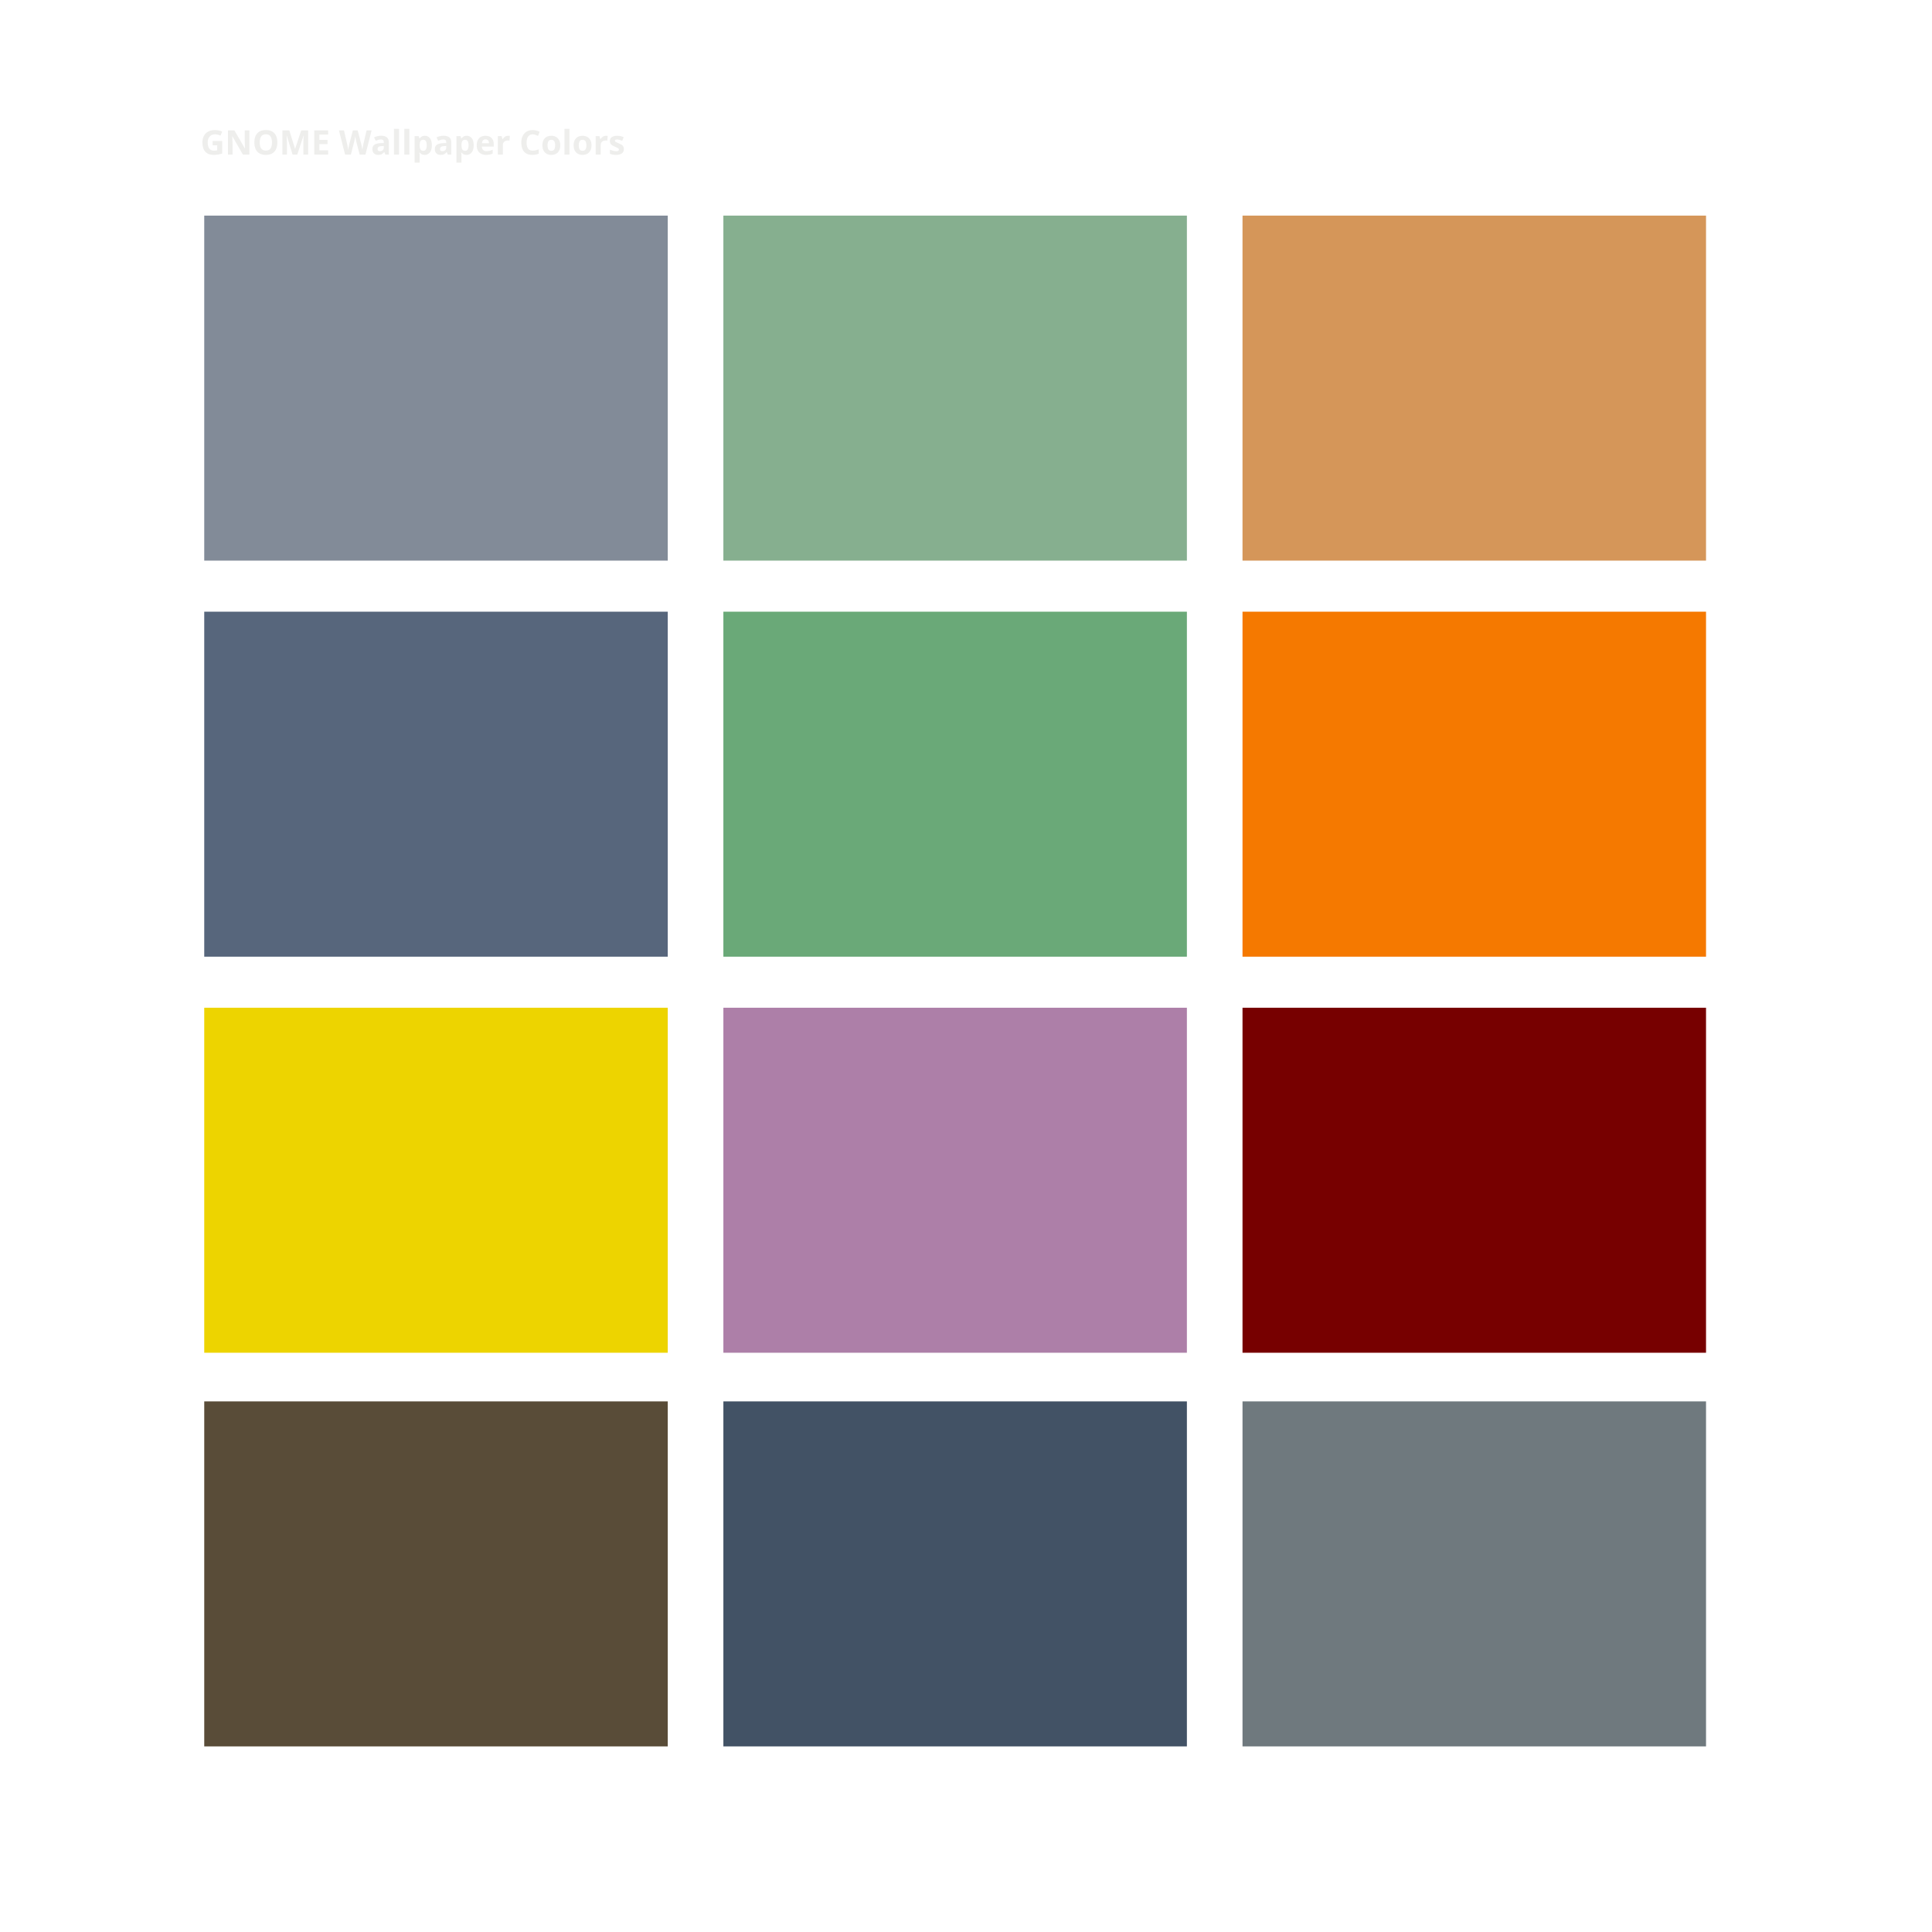
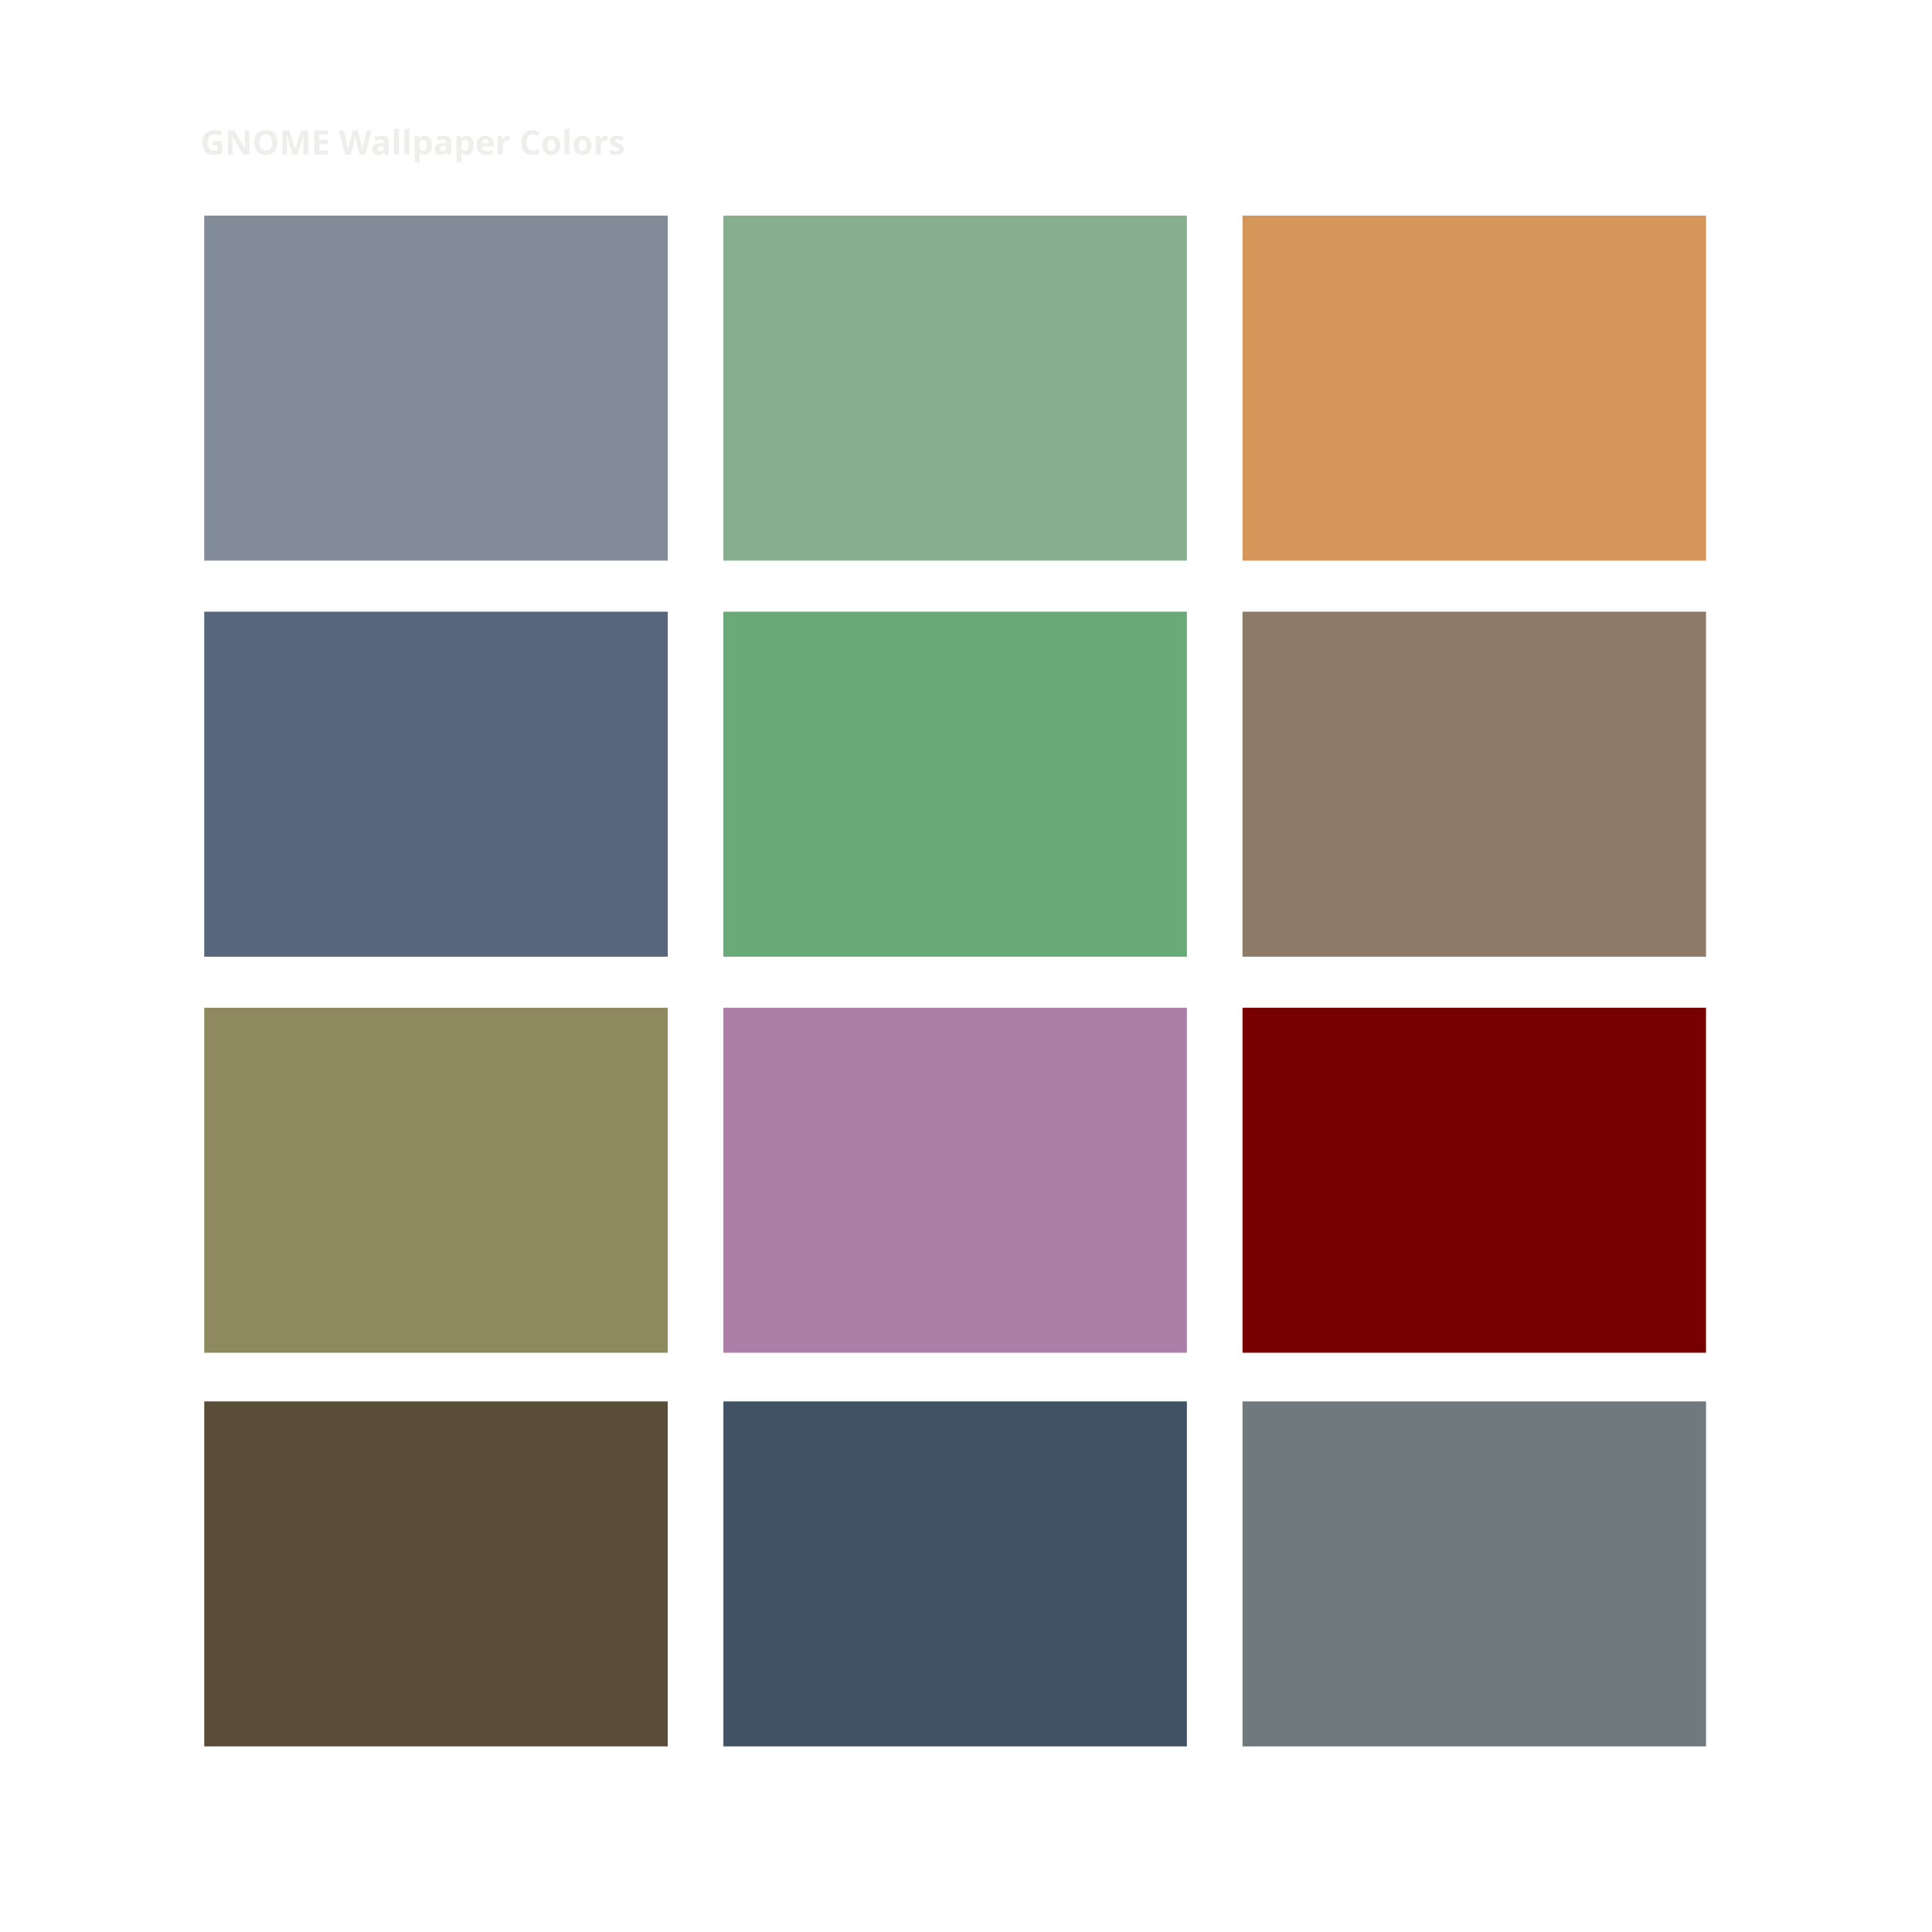
<svg xmlns="http://www.w3.org/2000/svg" width="800" height="800" id="svg24820" version="1.1">
  <defs id="defs24822" />
  <g id="layer1" transform="translate(0,-252.3622)">
    <rect style="color:#000000;fill:#828b98;fill-opacity:1;fill-rule:nonzero;stroke:none;stroke-width:1;marker:none;visibility:visible;display:inline;overflow:visible;enable-background:new" id="rect24828" width="191.931" height="142.857" x="84.571" y="341.648" />
    <rect y="341.648" x="299.534" height="142.857" width="191.931" id="rect24830" style="color:#000000;fill:#86af8f;fill-opacity:1;fill-rule:nonzero;stroke:none;stroke-width:1;marker:none;visibility:visible;display:inline;overflow:visible;enable-background:new" />
    <rect style="color:#000000;fill:#d59659;fill-opacity:1;fill-rule:nonzero;stroke:none;stroke-width:1;marker:none;visibility:visible;display:inline;overflow:visible;enable-background:new" id="rect24832" width="191.931" height="142.857" x="514.497" y="341.648" />
    <rect y="-706.429" x="832.648" height="191.931" width="142.857" id="rect24834" style="color:#000000;fill:#6f797e;fill-opacity:1;fill-rule:nonzero;stroke:none;stroke-width:1;marker:none;visibility:visible;display:inline;overflow:visible;enable-background:new" transform="matrix(0,1,-1,0,0,0)" />
    <rect y="505.648" x="84.571" height="142.857" width="191.931" id="rect24836" style="color:#000000;fill:#57667c;fill-opacity:1;fill-rule:nonzero;stroke:none;stroke-width:1;marker:none;visibility:visible;display:inline;overflow:visible;enable-background:new" />
    <rect style="color:#000000;fill:#6aa978;fill-opacity:1;fill-rule:nonzero;stroke:none;stroke-width:1;marker:none;visibility:visible;display:inline;overflow:visible;enable-background:new" id="rect24838" width="191.931" height="142.857" x="299.534" y="505.648" />
-     <rect y="505.648" x="514.497" height="142.857" width="191.931" id="rect24840" style="color:#000000;fill:#f57900;fill-opacity:1;fill-rule:nonzero;stroke:none;stroke-width:1;marker:none;visibility:visible;display:inline;overflow:visible;enable-background:new" />
+     <rect y="505.648" x="514.497" height="142.857" width="191.931" id="rect24840" style="color:#000000;fill:#8d7a68;fill-opacity:1;fill-rule:nonzero;stroke:none;stroke-width:1;marker:none;visibility:visible;display:inline;overflow:visible;enable-background:new" />
    <rect style="color:#000000;fill:#425265;fill-opacity:1;fill-rule:nonzero;stroke:none;stroke-width:1;marker:none;visibility:visible;display:inline;overflow:visible;enable-background:new" id="rect24842" width="142.857" height="191.931" x="832.648" y="-491.466" transform="matrix(0,1,-1,0,0,0)" />
-     <rect style="color:#000000;fill:#edd400;fill-opacity:1;fill-rule:nonzero;stroke:none;stroke-width:1;marker:none;visibility:visible;display:inline;overflow:visible;enable-background:new" id="rect24844" width="191.931" height="142.857" x="84.571" y="669.648" />
+     <rect style="color:#000000;fill:#8e895f;fill-opacity:1;fill-rule:nonzero;stroke:none;stroke-width:1;marker:none;visibility:visible;display:inline;overflow:visible;enable-background:new" id="rect24844" width="191.931" height="142.857" x="84.571" y="669.648" />
    <rect y="669.648" x="299.534" height="142.857" width="191.931" id="rect24846" style="color:#000000;fill:#ad7fa8;fill-opacity:1;fill-rule:nonzero;stroke:none;stroke-width:1;marker:none;visibility:visible;display:inline;overflow:visible;enable-background:new" />
    <rect style="color:#000000;fill:#770000;fill-opacity:1;fill-rule:nonzero;stroke:none;stroke-width:1;marker:none;visibility:visible;display:inline;overflow:visible;enable-background:new" id="rect24848" width="191.931" height="142.857" x="514.497" y="669.648" />
    <rect y="-276.503" x="832.648" height="191.931" width="142.857" id="rect24850" style="color:#000000;fill:#594c38;fill-opacity:1;fill-rule:nonzero;stroke:none;stroke-width:1;marker:none;visibility:visible;display:inline;overflow:visible;enable-background:new" transform="matrix(0,1,-1,0,0,0)" />
    <text xml:space="preserve" style="font-size:14px;font-style:normal;font-variant:normal;font-weight:bold;font-stretch:normal;text-align:start;line-height:125%;letter-spacing:0px;word-spacing:0px;writing-mode:lr-tb;text-anchor:start;fill:#eeeeec;fill-opacity:1;stroke:none;font-family:Cantarell;-inkscape-font-specification:Cantarell Bold" x="83" y="316.362" id="text25696">
      <tspan id="tspan25698" x="83" y="316.362">GNOME Wallpaper Colors</tspan>
    </text>
  </g>
</svg>
